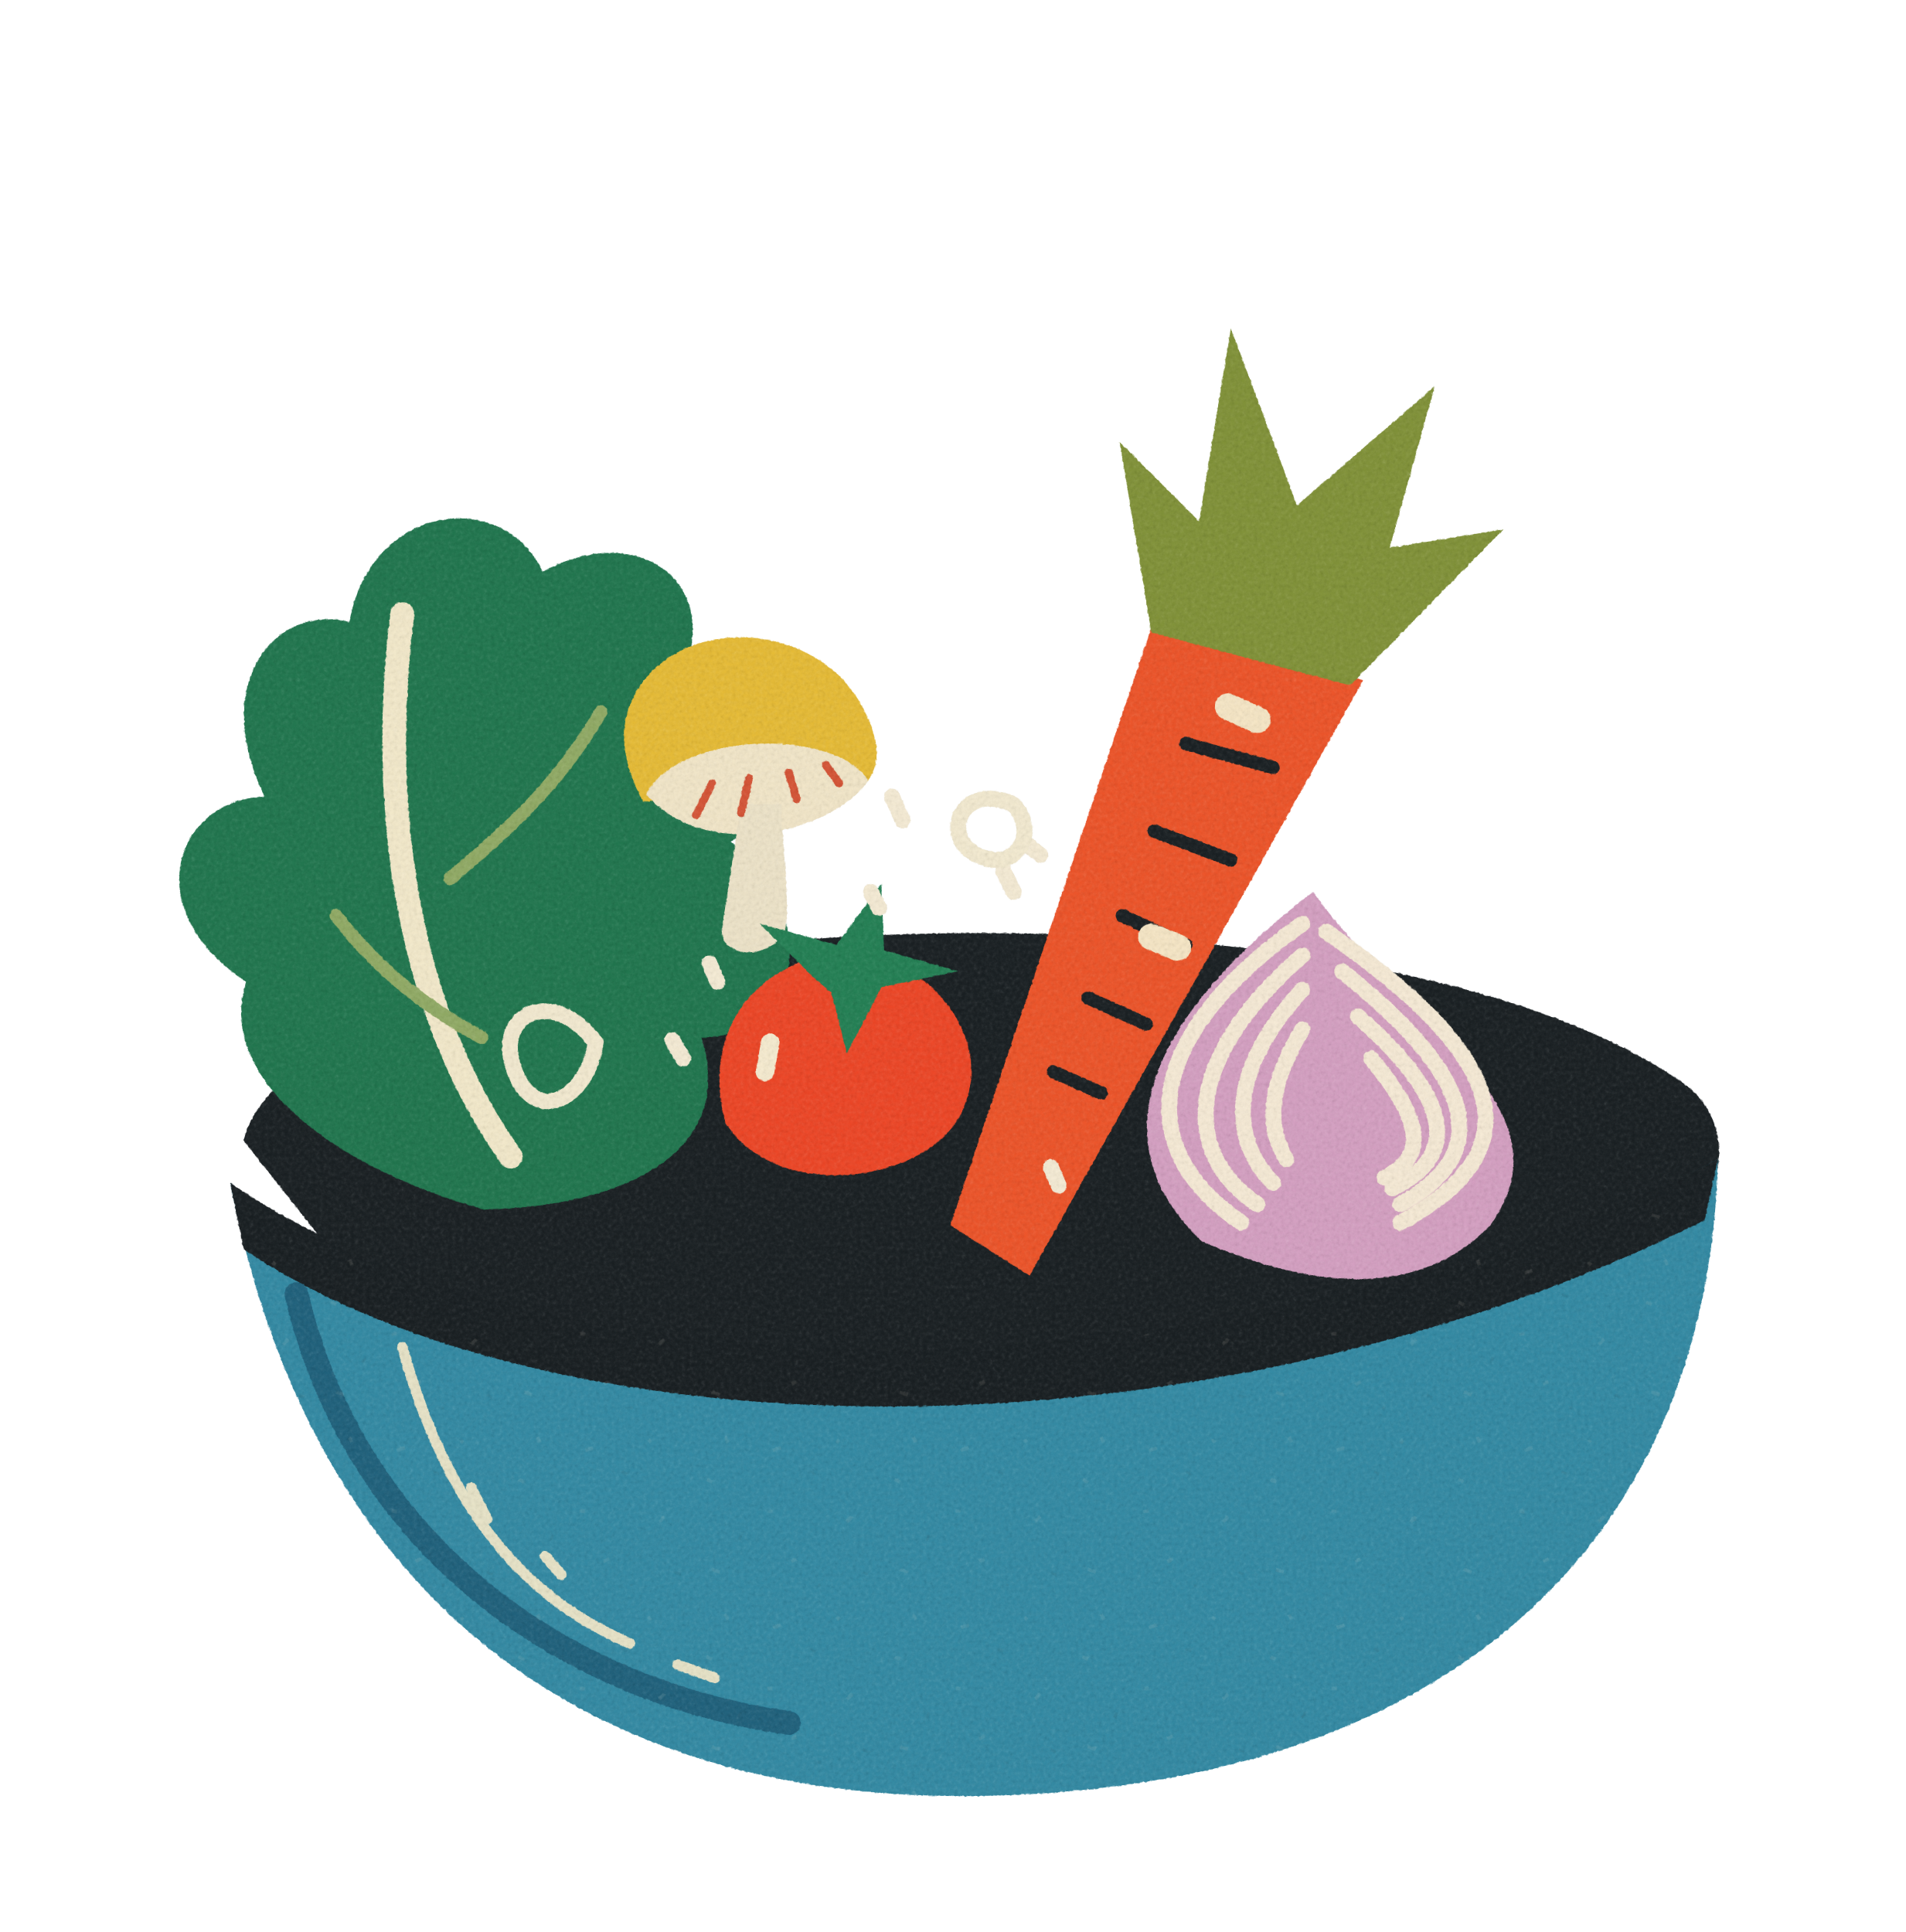
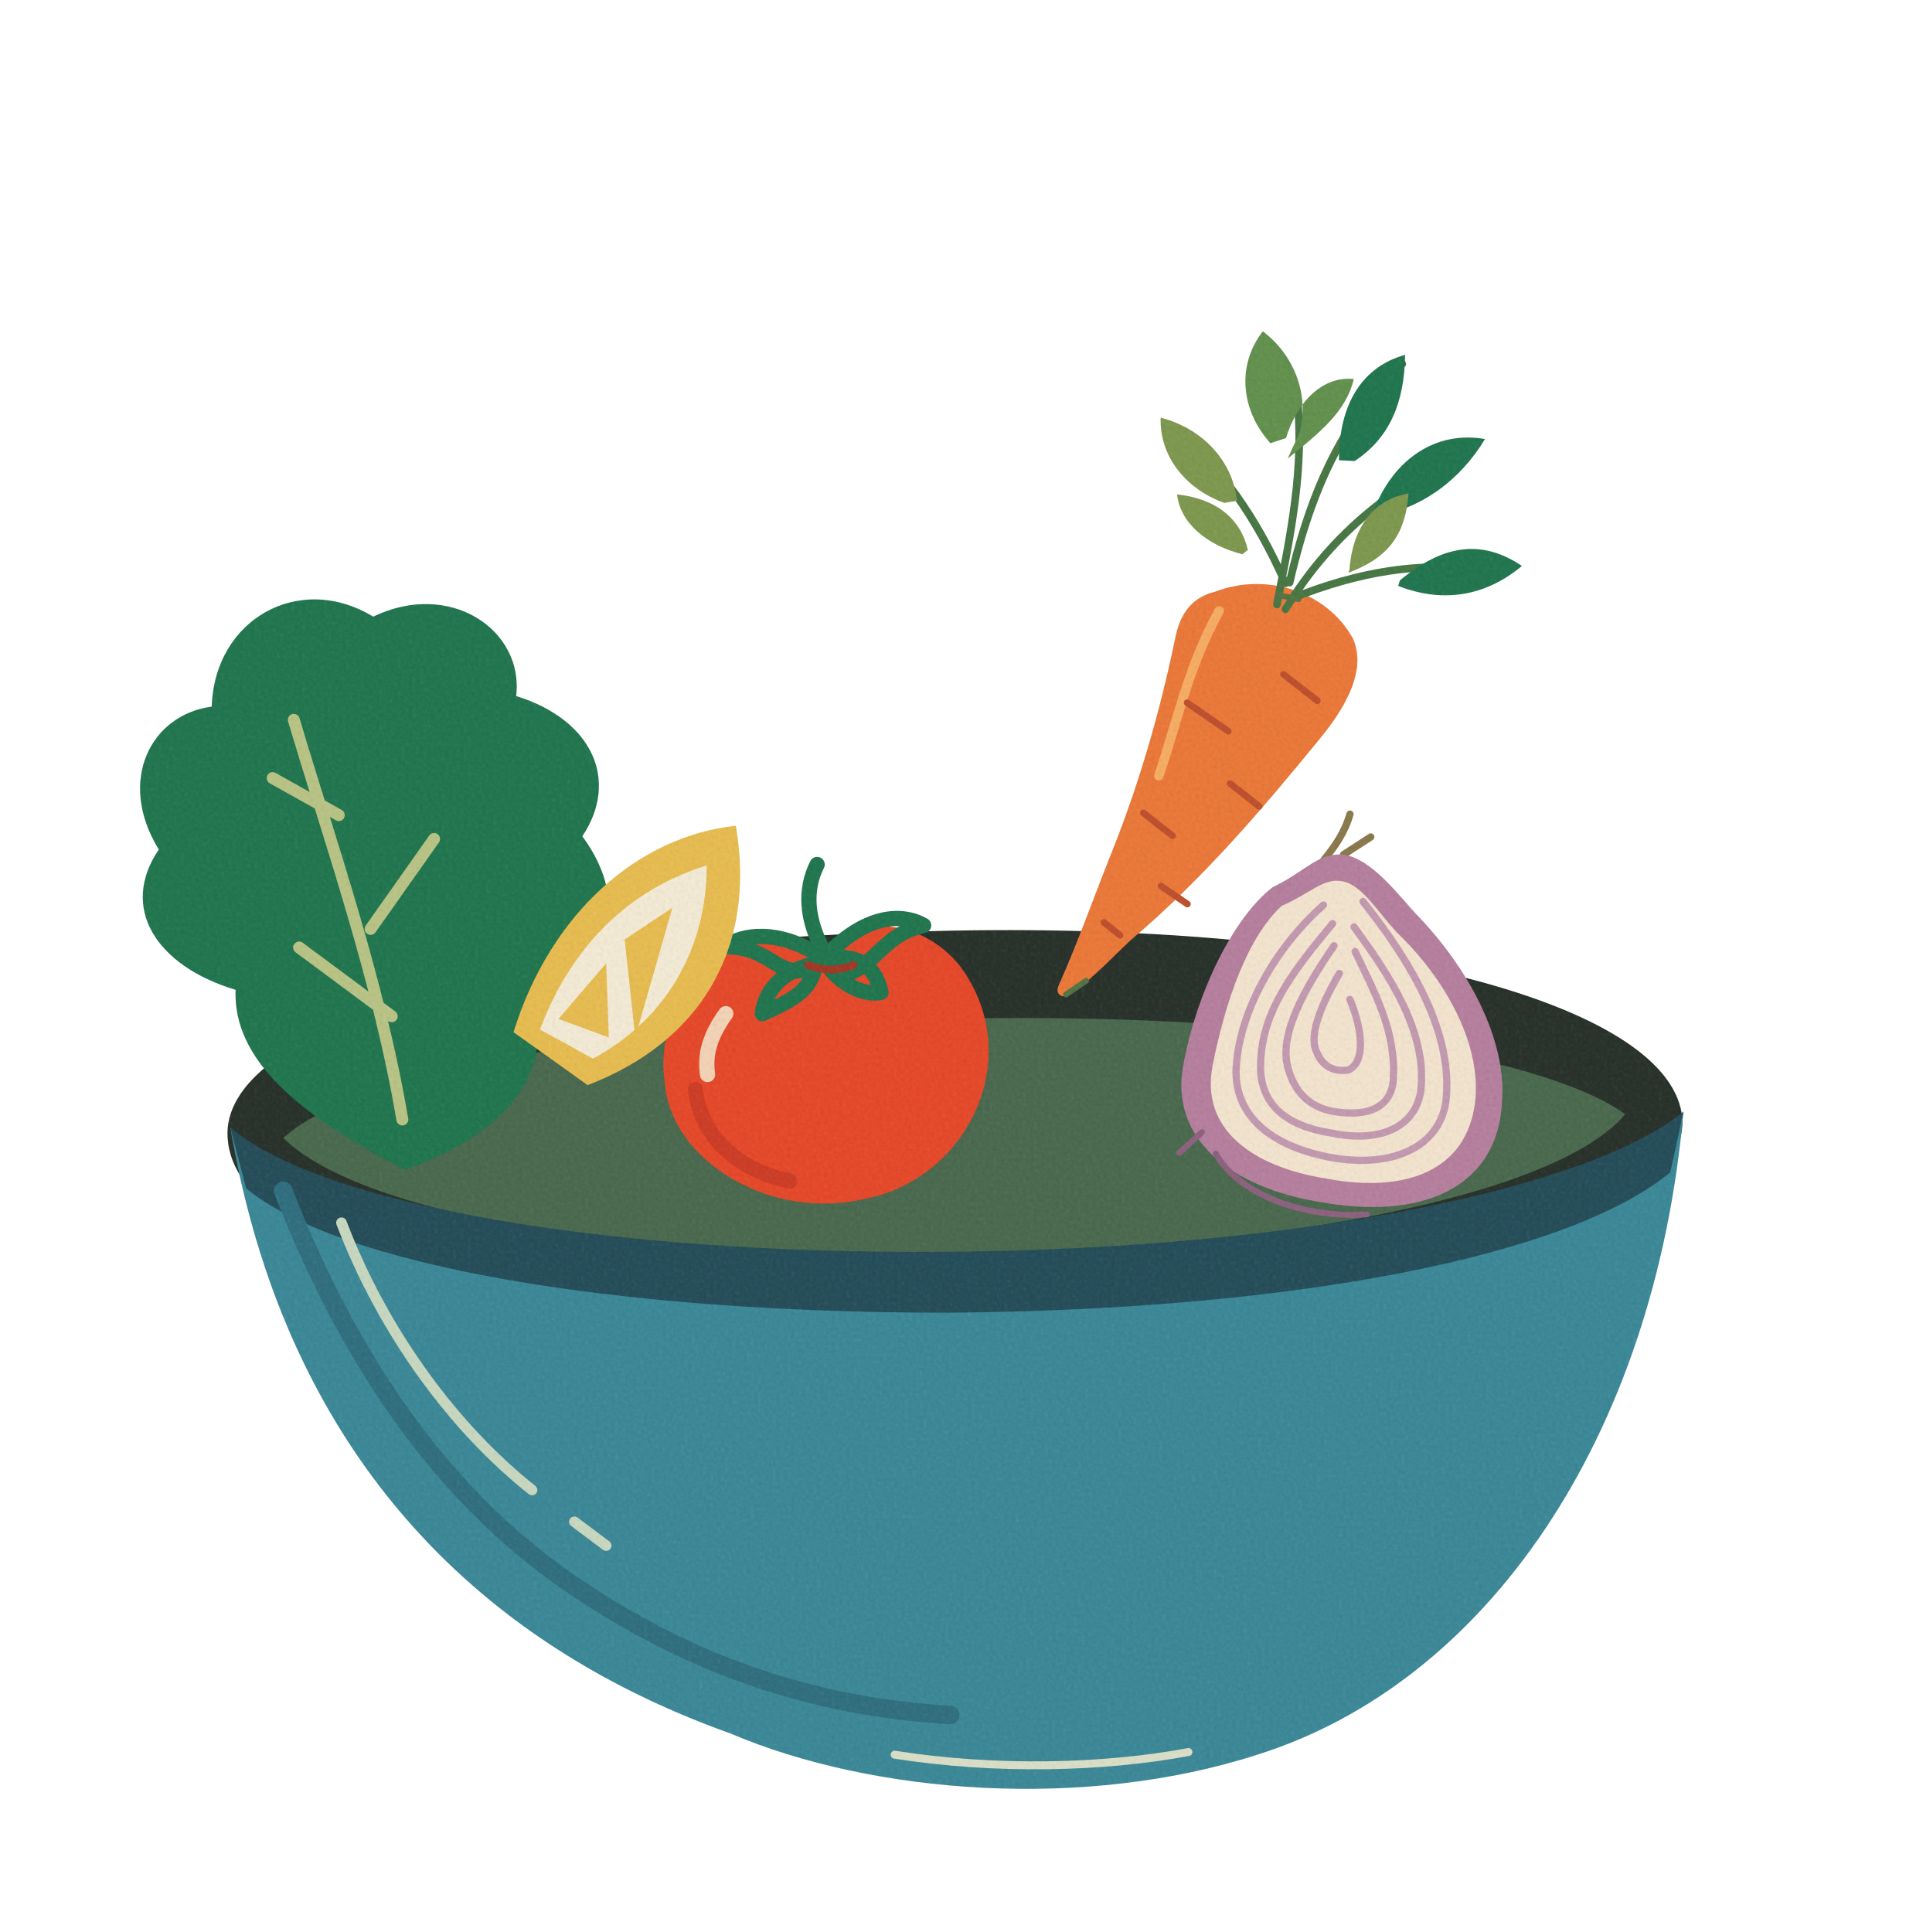
<svg xmlns="http://www.w3.org/2000/svg" viewBox="0 0 720 730" fill="none" role="img" aria-labelledby="title">
  <defs>
-     <filter id="print" x="-2%" y="-2%" width="104%" height="104%" color-interpolation-filters="sRGB">
-       <feTurbulence type="fractalNoise" baseFrequency=".68" numOctaves="3" stitchTiles="stitch" seed="19" result="noise" />
-       <feDisplacementMap in="SourceGraphic" in2="noise" scale=".8" xChannelSelector="R" yChannelSelector="G" result="paint" />
-       <feColorMatrix in="noise" type="saturate" values="0" result="mono" />
-       <feComponentTransfer in="mono" result="faint">
-         <feFuncA type="linear" slope=".21" />
+     <filter id="paper" x="-2%" y="-2%" width="104%" height="104%" color-interpolation-filters="sRGB">
+       <feTurbulence type="fractalNoise" baseFrequency=".72" numOctaves="3" seed="23" stitchTiles="stitch" result="grain" />
+       <feColorMatrix in="grain" type="saturate" values="0" />
+       <feComponentTransfer>
+         <feFuncA type="linear" slope=".14" />
      </feComponentTransfer>
-       <feComposite in="faint" in2="paint" operator="in" result="ink" />
-       <feBlend in="paint" in2="ink" mode="soft-light" />
+       <feComposite in2="SourceGraphic" operator="in" result="ink" />
+       <feBlend in="SourceGraphic" in2="ink" mode="soft-light" />
    </filter>
-     <pattern id="scumble" width="71" height="67" patternUnits="userSpaceOnUse">
-       <path d="m8 12 3-1m25 28 2-2m18 20 3 1M15 54l2-1m44-46 1 2M32 8l1 1M6 35h2m46-12 2 1" stroke="#f6efda" stroke-width="1.3" opacity=".10" />
-       <path d="m22 20 2 1m42 25 1-2M42 58l2 1M25 63h1" stroke="#17211e" stroke-width="1" opacity=".07" />
-     </pattern>
  </defs>
-   <g filter="url(#print)">
-     <path d="M92 431C112 345 507 318 637 410 672 438 627 499 576 510L157 513Z" fill="#191f22" />
-     <path d="M183 457C128 442 81 408 93 371 51 343 67 302 100 301 79 258 104 228 132 235 140 190 190 184 205 216 242 196 274 221 257 257 299 259 305 299 276 318 314 350 299 392 265 392 279 437 233 456 183 457Z" fill="#20764e" />
-     <path d="M193 437c-40-56-50-134-41-205" stroke="#f4eacb" stroke-width="9" stroke-linecap="round" />
-     <path d="M182 392c-19-10-39-25-55-46m43-14c21-18 40-34 57-63" stroke="#91ab65" stroke-width="5" stroke-linecap="round" />
-     <path d="m359 463 77-229 79 23-126 225Z" fill="#ee5429" />
-     <path d="m435 239-12-72 30 30 12-73 25 67 52-45-17 61 43-7-58 59Z" fill="#819238" />
-     <path d="m448 281 33 9m-45 24 29 11m-41 21 24 11m-37 20 22 10m-35 18 18 8" stroke="#191f22" stroke-width="5" stroke-linecap="round" />
-     <path d="m464 267 11 5m-40 82 10 4" stroke="#f7e7c6" stroke-width="10" stroke-linecap="round" />
-     <path d="M243 303c-10-19-10-34 2-48 20-22 62-18 79 9 7 12 10 22 4 31Z" fill="#e7bc36" />
-     <path d="M244 300c13-24 72-25 84-5-14 20-62 31-84 5Z" fill="#f3e7c9" />
-     <path d="m280 304-7 45c-3 12 15 15 23 4 3-5 0-29-1-49Z" fill="#eee4c9" />
-     <path d="m269 296-6 12m20-14-3 13m18-15 3 10m11-13 5 7" stroke="#d65436" stroke-width="3" stroke-linecap="round" />
-     <path d="M274 424c-9-33 10-60 43-64 28-3 58 28 48 56-9 31-72 40-91 8Z" fill="#ee4626" />
-     <path d="m307 369-20-20 29 8 17-23 1 25 28 8-29 6-13 25-6-23Z" fill="#238054" />
-     <path d="m291 394-2 11" stroke="#f7ecd0" stroke-width="7" stroke-linecap="round" />
-     <path d="M454 469c-41-39-18-86 42-132 36 50 99 82 67 126-26 27-65 25-109 6Z" fill="#d5a0c2" />
-     <path d="M492 349c-62 44-63 86-23 113m23-101c-47 41-44 76-17 94m17-81c-31 34-25 59-11 73m11-58c-15 25-12 39-6 49m15-86c68 47 80 82 28 110m-22-95c49 39 59 68 22 88m-16-71c34 30 40 52 13 65m-8-49c20 24 21 37 5 45" stroke="#f7ebd6" stroke-width="6" stroke-linecap="round" />
-     <path d="m337 301 4 9m-12 27 3 6m-64 21 3 7m108-42 4 8m14 104 3 7m-146-55 4 7m130-81 5 4" stroke="#f6ecd5" stroke-width="6" stroke-linecap="round" />
-     <path d="M225 394c-16-22-40-11-30 12 8 19 27 9 30-12Zm158-90c-20-9-28 12-14 19 14 7 24-7 14-19Z" stroke="#f4ebd1" stroke-width="6" />
-     <path d="M87 447c36 28 88 48 152 57 137 19 290-3 410-66-3 131-85 222-237 238C244 694 121 621 87 447Z" fill="#338aa4" />
-     <path d="M87 447c129 88 383 82 562-9l-5 23C461 553 213 553 92 472Z" fill="#181e21" />
-     <path d="M112 489c21 90 95 149 186 162" stroke="#1f617c" stroke-width="9" stroke-linecap="round" />
-     <path d="M152 509c18 65 49 96 86 112m18 8 14 5m-92-72 6 12m22 14 6 7" stroke="#e8e4c8" stroke-width="4" stroke-linecap="round" />
-     <path d="M87 447c36 28 88 48 152 57 137 19 290-3 410-66-3 131-85 222-237 238C244 694 121 621 87 447Z" fill="url(#scumble)" />
+   <g filter="url(#paper)" stroke-linecap="round" stroke-linejoin="round">
+     <path d="M86 430c-3-41 101-74 260-78 157-5 279 24 289 67 10 45-111 80-269 84-155 5-277-26-280-73Z" fill="#27312a" />
+     <path d="M107 430c27-25 128-43 249-45 125-3 226 13 258 36-25 30-127 51-252 53-121 2-224-14-255-44Z" fill="#49694e" />
+     <path d="M153 442c-41-21-65-42-64-68-30-9-44-31-29-53-16-26-3-51 20-54 1-33 33-51 61-34 29-14 57 5 54 30 29 9 39 32 25 53 20 27 8 53-18 62 7 30-13 51-49 64Z" fill="#20764e" />
+     <path d="M152 423c-9-53-27-104-41-151m37 112-35-26m27-7 24-34m-36-9-25-14" stroke="#b9c485" stroke-width="4.5" />
+     <g transform="translate(370 126) rotate(17 120 195) scale(.72)">
+       <path d="M86 154c23-18 56-17 76 2 11 12 9 32-1 56-18 44-37 88-64 130-8 14-14 27-23 37-3 3-7 1-6-4 3-25 4-49 6-73 4-46 2-88-1-120-1-13 3-22 13-28Z" fill="#ec7838" />
+       <path d="M91 163c-7 33-4 62-5 92" stroke="#f8ad63" stroke-width="5" />
+       <path d="m133 185 21 8m-65 21 25 8m9 26 18 7m-57 21 18 7m2 27 16 5m-39 22 10 4" stroke="#bf4f2d" stroke-width="3.5" />
+       <path d="M119 151c-4-38-7-73-22-108m27 109c12-47 37-81 70-110m-69 104c31-25 59-38 91-44m-96 37c-25-29-50-48-79-61m81 60c-4-56 4-93 23-127" stroke="#477744" stroke-width="4" />
+       <path d="M91 71C71 59 62 37 70 16c19 7 33 24 34 45l-2 15C115 57 124 43 123 26c-16 3-25 20-25 40Z" fill="#62914d" />
+       <path d="M128 69c-9-29-2-51 17-63 7 24 5 44-9 61Zm25 21c2-31 20-51 45-54-6 24-21 45-44 56Zm24 30c17-26 36-33 59-26-13 20-33 31-59 29Z" fill="#20764e" />
+       <path d="M77 108c-22-1-40-14-45-33 23-1 43 11 51 30Zm17 23c-19 1-36-6-42-20 21-4 36 3 44 17Zm56-9c-5-22 2-39 18-47 5 22-1 36-18 49Z" fill="#7e984e" />
+       <path d="m118 146 11-1m-48 224-8 10" stroke="#547342" stroke-width="3" />
+     </g>
+     <g transform="translate(242 314) scale(1.15)">
+       <path d="M17 51C26 33 44 32 59 39 74 25 98 31 108 49 125 78 106 115 73 121 42 128 10 108 8 83 6 70 10 60 17 51Z" fill="#e74829" />
+       <path d="M18 85c2 17 16 27 31 30" stroke="#cf3c25" stroke-width="5" />
+       <path d="M61 41c-7-12-7-22-3-30m1 30c-14-9-26-7-31-3 13 0 16 8 24 8m8-4c14-15 26-15 33-11-13 3-15 12-25 16m-8-5c6 10 15 12 19 11-2-9-8-13-19-11m-4 2c-9 2-15 8-16 16 9-4 15-7 17-14" stroke="#20764e" stroke-width="5" />
+       <path d="M28 60c-5 7-7 13-6 20" stroke="#f5d4b6" stroke-width="5" />
+       <path d="M55 44c5 2 10 2 15 0" stroke="#a33723" stroke-width="2.5" />
+     </g>
+     <g transform="translate(441 308) rotate(9 82 87) scale(.91)">
+       <path d="M53 24c4-7 7-13 8-21m0 17 10-9" stroke="#8a794c" stroke-width="3" />
+       <path d="M34 38C47 29 50 21 61 20c12 0 25 13 34 20 24 18 45 45 47 71 4 37-27 54-68 53-37 0-67-16-65-49 1-30 11-62 25-77Z" fill="#b67f9e" />
+       <path d="M39 45c11-7 15-14 23-14 9 0 18 12 28 19 21 15 40 39 41 63 1 29-23 42-56 41-31 0-55-12-54-39 1-27 6-55 18-70Z" fill="#f4e5cf" />
+       <path d="M56 42C38 64 28 93 31 116c3 19 20 28 43 29 27 1 45-11 45-30-1-29-24-56-47-77m-11 11c-15 25-24 43-20 65 3 14 14 21 33 21 21 1 34-8 34-23-1-25-21-46-38-63m-7 9c-12 25-16 42-11 53 4 9 11 15 22 15 15 0 23-6 22-17-2-20-13-34-24-50m-5 10c-7 18-8 29-4 34 3 5 8 7 14 5 6-4 4-16-4-29" stroke="#c49ab1" stroke-width="3" />
+       <path d="M28 151c12 15 40 21 66 15m-73-23-8 10" stroke="#8d617e" stroke-width="2.5" />
+     </g>
+     <path d="M194 390c14-45 47-74 84-78 8 47-14 82-56 98Z" fill="#e8bd50" />
+     <path d="M204 389c12-32 34-53 63-62 0 31-15 58-43 73Z" fill="#f5ecd6" />
+     <path d="m211 385 18-21 1 28m6-37 18-12-14 49" fill="#e8bd50" />
+     <path d="M87 426c26 31 134 56 272 55 139-1 250-26 277-61-11 124-75 216-161 243-65 21-145 15-199-8C164 615 105 532 87 426Z" fill="#3b8898" />
+     <path d="M87 426c34 29 141 48 270 47 134-1 244-24 279-53l-5 23c-39 32-143 52-273 53-128 0-230-18-265-47Z" fill="#244d59" />
+     <path d="M107 450c28 72 66 120 111 150 43 29 89 45 141 48" stroke="#2f6f80" stroke-width="7" />
+     <path d="M129 462c16 42 43 78 72 101m16 12 12 9" stroke="#c9d9c0" stroke-width="4" />
+     <path d="M338 663c38 6 79 5 111-1" stroke="#dce0c8" stroke-width="3" />
  </g>
</svg>
